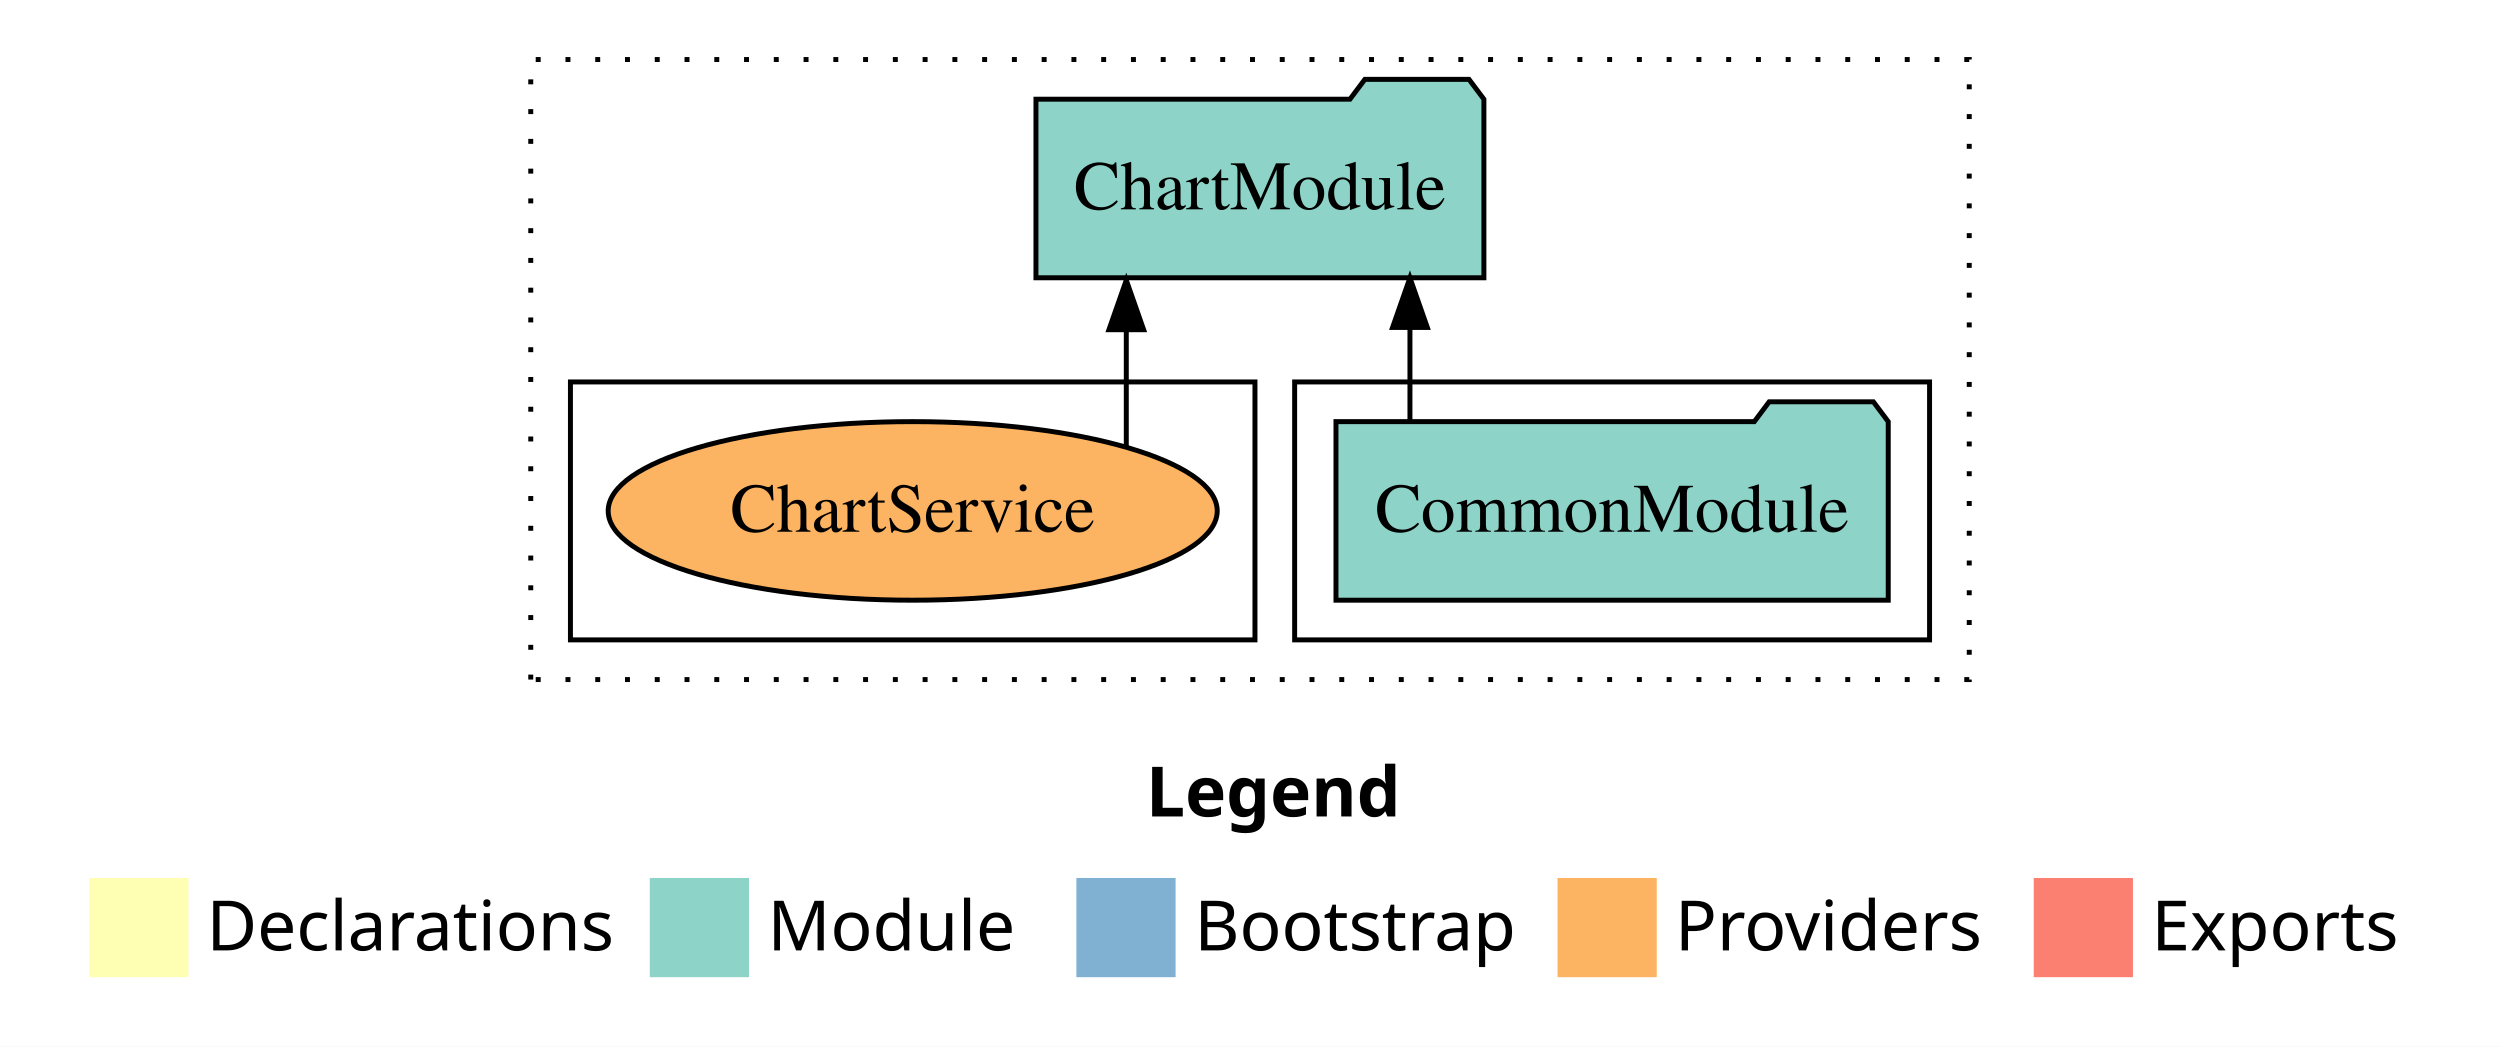
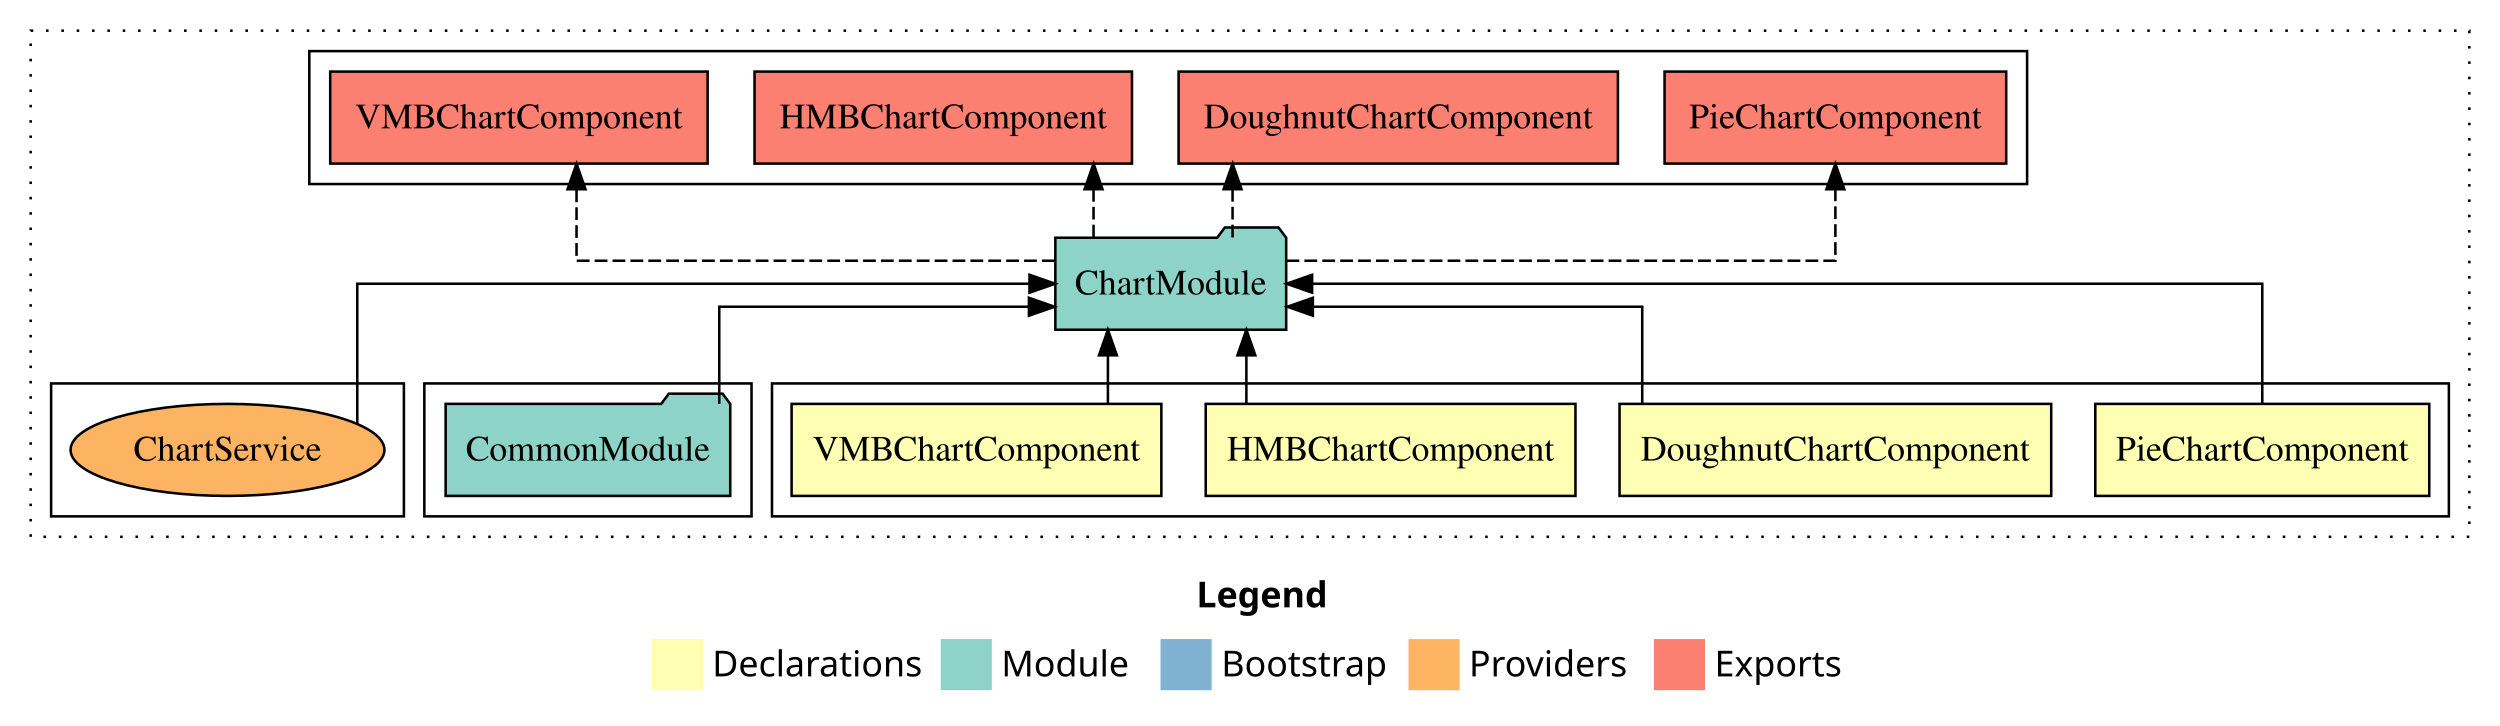
- <svg xmlns="http://www.w3.org/2000/svg" width="504pt" height="211pt" viewBox="0.00 0.00 504.00 211.00">
-   <g id="graph0" class="graph" transform="scale(1 1) rotate(0) translate(4 207)">
-     <polygon fill="#ffffff" stroke="transparent" points="-4,4 -4,-207 500,-207 500,4 -4,4" />
-     <text text-anchor="start" x="227.009" y="-42.4" font-family="sans-serif" font-weight="bold" font-size="14.00" fill="#000000">Legend</text>
-     <polygon fill="#ffffb3" stroke="transparent" points="14,-10 14,-30 34,-30 34,-10 14,-10" />
-     <text text-anchor="start" x="37.629" y="-15.4" font-family="sans-serif" font-size="14.00" fill="#000000">  Declarations</text>
-     <polygon fill="#8dd3c7" stroke="transparent" points="127,-10 127,-30 147,-30 147,-10 127,-10" />
-     <text text-anchor="start" x="150.725" y="-15.4" font-family="sans-serif" font-size="14.00" fill="#000000">  Module</text>
-     <polygon fill="#80b1d3" stroke="transparent" points="213,-10 213,-30 233,-30 233,-10 213,-10" />
-     <text text-anchor="start" x="236.781" y="-15.4" font-family="sans-serif" font-size="14.00" fill="#000000">  Bootstrap</text>
-     <polygon fill="#fdb462" stroke="transparent" points="310,-10 310,-30 330,-30 330,-10 310,-10" />
-     <text text-anchor="start" x="333.673" y="-15.4" font-family="sans-serif" font-size="14.00" fill="#000000">  Providers</text>
-     <polygon fill="#fb8072" stroke="transparent" points="406,-10 406,-30 426,-30 426,-10 406,-10" />
-     <text text-anchor="start" x="429.726" y="-15.4" font-family="sans-serif" font-size="14.00" fill="#000000">  Exports</text>
+ <svg xmlns="http://www.w3.org/2000/svg" width="978pt" height="284pt" viewBox="0.00 0.00 978.00 284.00">
+   <g id="graph0" class="graph" transform="scale(1 1) rotate(0) translate(4 280)">
+     <polygon fill="#ffffff" stroke="transparent" points="-4,4 -4,-280 974,-280 974,4 -4,4" />
+     <text text-anchor="start" x="464.009" y="-42.4" font-family="sans-serif" font-weight="bold" font-size="14.00" fill="#000000">Legend</text>
+     <polygon fill="#ffffb3" stroke="transparent" points="251,-10 251,-30 271,-30 271,-10 251,-10" />
+     <text text-anchor="start" x="274.629" y="-15.4" font-family="sans-serif" font-size="14.00" fill="#000000">  Declarations</text>
+     <polygon fill="#8dd3c7" stroke="transparent" points="364,-10 364,-30 384,-30 384,-10 364,-10" />
+     <text text-anchor="start" x="387.725" y="-15.4" font-family="sans-serif" font-size="14.00" fill="#000000">  Module</text>
+     <polygon fill="#80b1d3" stroke="transparent" points="450,-10 450,-30 470,-30 470,-10 450,-10" />
+     <text text-anchor="start" x="473.781" y="-15.4" font-family="sans-serif" font-size="14.00" fill="#000000">  Bootstrap</text>
+     <polygon fill="#fdb462" stroke="transparent" points="547,-10 547,-30 567,-30 567,-10 547,-10" />
+     <text text-anchor="start" x="570.673" y="-15.4" font-family="sans-serif" font-size="14.00" fill="#000000">  Providers</text>
+     <polygon fill="#fb8072" stroke="transparent" points="643,-10 643,-30 663,-30 663,-10 643,-10" />
+     <text text-anchor="start" x="666.726" y="-15.4" font-family="sans-serif" font-size="14.00" fill="#000000">  Exports</text>
    <g id="clust1" class="cluster">
-       <polygon fill="none" stroke="#000000" stroke-dasharray="1,5" points="103,-70 103,-195 393,-195 393,-70 103,-70" />
+       <polygon fill="none" stroke="#000000" stroke-dasharray="1,5" points="8,-70 8,-268 962,-268 962,-70 8,-70" />
    </g>
-     <g id="clust3" class="cluster">
-       <polygon fill="none" stroke="#000000" points="257,-78 257,-130 385,-130 385,-78 257,-78" />
+     <g id="clust2" class="cluster">
+       <polygon fill="none" stroke="#000000" points="298,-78 298,-130 954,-130 954,-78 298,-78" />
    </g>
-     <g id="clust6" class="cluster">
-       <polygon fill="none" stroke="#000000" points="111,-78 111,-130 249,-130 249,-78 111,-78" />
+     <g id="clust7" class="cluster">
+       <polygon fill="none" stroke="#000000" points="162,-78 162,-130 290,-130 290,-78 162,-78" />
+     </g>
+     <g id="clust8" class="cluster">
+       <polygon fill="none" stroke="#000000" points="117,-208 117,-260 789,-260 789,-208 117,-208" />
+     </g>
+     <g id="clust10" class="cluster">
+       <polygon fill="none" stroke="#000000" points="16,-78 16,-130 154,-130 154,-78 16,-78" />
    </g>
    <g id="node1" class="node">
-       <polygon fill="#8dd3c7" stroke="#000000" points="376.668,-122 373.668,-126 352.668,-126 349.668,-122 265.332,-122 265.332,-86 376.668,-86 376.668,-122" />
-       <text text-anchor="middle" x="321" y="-99.8" font-family="Times,serif" font-size="14.00" fill="#000000">CommonModule</text>
+       <polygon fill="#ffffb3" stroke="#000000" points="946.323,-122 815.677,-122 815.677,-86 946.323,-86 946.323,-122" />
+       <text text-anchor="middle" x="881" y="-99.8" font-family="Times,serif" font-size="14.00" fill="#000000">PieChartComponent</text>
+     </g>
+     <g id="node5" class="node">
+       <polygon fill="#8dd3c7" stroke="#000000" points="499.153,-187 496.153,-191 475.153,-191 472.153,-187 408.847,-187 408.847,-151 499.153,-151 499.153,-187" />
+       <text text-anchor="middle" x="454" y="-164.8" font-family="Times,serif" font-size="14.00" fill="#000000">ChartModule</text>
+     </g>
+     <g id="edge1" class="edge">
+       <path fill="none" stroke="#000000" d="M881,-122.106C881,-141.339 881,-169 881,-169 881,-169 509.292,-169 509.292,-169" />
+       <polygon fill="#000000" stroke="#000000" points="509.292,-165.5 499.292,-169 509.292,-172.5 509.292,-165.5" />
    </g>
    <g id="node2" class="node">
-       <polygon fill="#8dd3c7" stroke="#000000" points="295.153,-187 292.153,-191 271.153,-191 268.153,-187 204.847,-187 204.847,-151 295.153,-151 295.153,-187" />
-       <text text-anchor="middle" x="250" y="-164.8" font-family="Times,serif" font-size="14.00" fill="#000000">ChartModule</text>
+       <polygon fill="#ffffb3" stroke="#000000" points="798.433,-122 629.567,-122 629.567,-86 798.433,-86 798.433,-122" />
+       <text text-anchor="middle" x="714" y="-99.8" font-family="Times,serif" font-size="14.00" fill="#000000">DoughnutChartComponent</text>
    </g>
-     <g id="edge1" class="edge">
-       <path fill="none" stroke="#000000" d="M280.246,-122.106C280.246,-122.106 280.246,-140.991 280.246,-140.991" />
-       <polygon fill="#000000" stroke="#000000" points="276.746,-140.991 280.246,-150.991 283.746,-140.991 276.746,-140.991" />
+     <g id="edge2" class="edge">
+       <path fill="none" stroke="#000000" d="M638.436,-122.027C638.436,-138.398 638.436,-160 638.436,-160 638.436,-160 509.591,-160 509.591,-160" />
+       <polygon fill="#000000" stroke="#000000" points="509.591,-156.5 499.591,-160 509.591,-163.5 509.591,-156.5" />
    </g>
    <g id="node3" class="node">
-       <ellipse fill="#fdb462" stroke="#000000" cx="180" cy="-104" rx="61.392" ry="18" />
-       <text text-anchor="middle" x="180" y="-99.8" font-family="Times,serif" font-size="14.00" fill="#000000">ChartService</text>
+       <polygon fill="#ffffb3" stroke="#000000" points="612.323,-122 467.677,-122 467.677,-86 612.323,-86 612.323,-122" />
+       <text text-anchor="middle" x="540" y="-99.8" font-family="Times,serif" font-size="14.00" fill="#000000">HMBChartComponent</text>
    </g>
-     <g id="edge2" class="edge">
-       <path fill="none" stroke="#000000" d="M223.06,-116.842C223.06,-116.842 223.06,-140.523 223.06,-140.523" />
-       <polygon fill="#000000" stroke="#000000" points="219.56,-140.523 223.06,-150.523 226.56,-140.523 219.56,-140.523" />
+     <g id="edge3" class="edge">
+       <path fill="none" stroke="#000000" d="M483.582,-122.106C483.582,-122.106 483.582,-140.991 483.582,-140.991" />
+       <polygon fill="#000000" stroke="#000000" points="480.082,-140.991 483.582,-150.991 487.082,-140.991 480.082,-140.991" />
+     </g>
+     <g id="node4" class="node">
+       <polygon fill="#ffffb3" stroke="#000000" points="450.323,-122 305.677,-122 305.677,-86 450.323,-86 450.323,-122" />
+       <text text-anchor="middle" x="378" y="-99.8" font-family="Times,serif" font-size="14.00" fill="#000000">VMBChartComponent</text>
+     </g>
+     <g id="edge4" class="edge">
+       <path fill="none" stroke="#000000" d="M429.418,-122.106C429.418,-122.106 429.418,-140.991 429.418,-140.991" />
+       <polygon fill="#000000" stroke="#000000" points="425.918,-140.991 429.418,-150.991 432.918,-140.991 425.918,-140.991" />
+     </g>
+     <g id="node7" class="node">
+       <polygon fill="#fb8072" stroke="#000000" points="780.823,-252 647.177,-252 647.177,-216 780.823,-216 780.823,-252" />
+       <text text-anchor="middle" x="714" y="-229.8" font-family="Times,serif" font-size="14.00" fill="#000000">PieChartComponent </text>
+     </g>
+     <g id="edge6" class="edge">
+       <path fill="none" stroke="#000000" stroke-dasharray="5,2" d="M499.288,-178C573.78,-178 714,-178 714,-178 714,-178 714,-205.973 714,-205.973" />
+       <polygon fill="#000000" stroke="#000000" points="710.5,-205.973 714,-215.973 717.5,-205.973 710.5,-205.973" />
+     </g>
+     <g id="node8" class="node">
+       <polygon fill="#fb8072" stroke="#000000" points="628.932,-252 457.068,-252 457.068,-216 628.932,-216 628.932,-252" />
+       <text text-anchor="middle" x="543" y="-229.8" font-family="Times,serif" font-size="14.00" fill="#000000">DoughnutChartComponent </text>
+     </g>
+     <g id="edge7" class="edge">
+       <path fill="none" stroke="#000000" stroke-dasharray="5,2" d="M478.18,-187.106C478.18,-187.106 478.18,-205.991 478.18,-205.991" />
+       <polygon fill="#000000" stroke="#000000" points="474.68,-205.991 478.18,-215.991 481.68,-205.991 474.68,-205.991" />
+     </g>
+     <g id="node9" class="node">
+       <polygon fill="#fb8072" stroke="#000000" points="438.823,-252 291.177,-252 291.177,-216 438.823,-216 438.823,-252" />
+       <text text-anchor="middle" x="365" y="-229.8" font-family="Times,serif" font-size="14.00" fill="#000000">HMBChartComponent </text>
+     </g>
+     <g id="edge8" class="edge">
+       <path fill="none" stroke="#000000" stroke-dasharray="5,2" d="M423.793,-187.106C423.793,-187.106 423.793,-205.991 423.793,-205.991" />
+       <polygon fill="#000000" stroke="#000000" points="420.293,-205.991 423.793,-215.991 427.293,-205.991 420.293,-205.991" />
+     </g>
+     <g id="node10" class="node">
+       <polygon fill="#fb8072" stroke="#000000" points="272.823,-252 125.177,-252 125.177,-216 272.823,-216 272.823,-252" />
+       <text text-anchor="middle" x="199" y="-229.8" font-family="Times,serif" font-size="14.00" fill="#000000">VMBChartComponent </text>
+     </g>
+     <g id="edge9" class="edge">
+       <path fill="none" stroke="#000000" stroke-dasharray="5,2" d="M408.627,-178C340.977,-178 221.539,-178 221.539,-178 221.539,-178 221.539,-205.973 221.539,-205.973" />
+       <polygon fill="#000000" stroke="#000000" points="218.039,-205.973 221.539,-215.973 225.039,-205.973 218.039,-205.973" />
+     </g>
+     <g id="node6" class="node">
+       <polygon fill="#8dd3c7" stroke="#000000" points="281.668,-122 278.668,-126 257.668,-126 254.668,-122 170.332,-122 170.332,-86 281.668,-86 281.668,-122" />
+       <text text-anchor="middle" x="226" y="-99.8" font-family="Times,serif" font-size="14.00" fill="#000000">CommonModule</text>
+     </g>
+     <g id="edge5" class="edge">
+       <path fill="none" stroke="#000000" d="M277.373,-122.027C277.373,-138.398 277.373,-160 277.373,-160 277.373,-160 398.514,-160 398.514,-160" />
+       <polygon fill="#000000" stroke="#000000" points="398.514,-163.5 408.514,-160 398.514,-156.5 398.514,-163.5" />
+     </g>
+     <g id="node11" class="node">
+       <ellipse fill="#fdb462" stroke="#000000" cx="85" cy="-104" rx="61.392" ry="18" />
+       <text text-anchor="middle" x="85" y="-99.8" font-family="Times,serif" font-size="14.00" fill="#000000">ChartService</text>
+     </g>
+     <g id="edge10" class="edge">
+       <path fill="none" stroke="#000000" d="M135.767,-114.156C135.767,-132.438 135.767,-169 135.767,-169 135.767,-169 398.743,-169 398.743,-169" />
+       <polygon fill="#000000" stroke="#000000" points="398.743,-172.5 408.743,-169 398.743,-165.5 398.743,-172.5" />
    </g>
  </g>
</svg>
